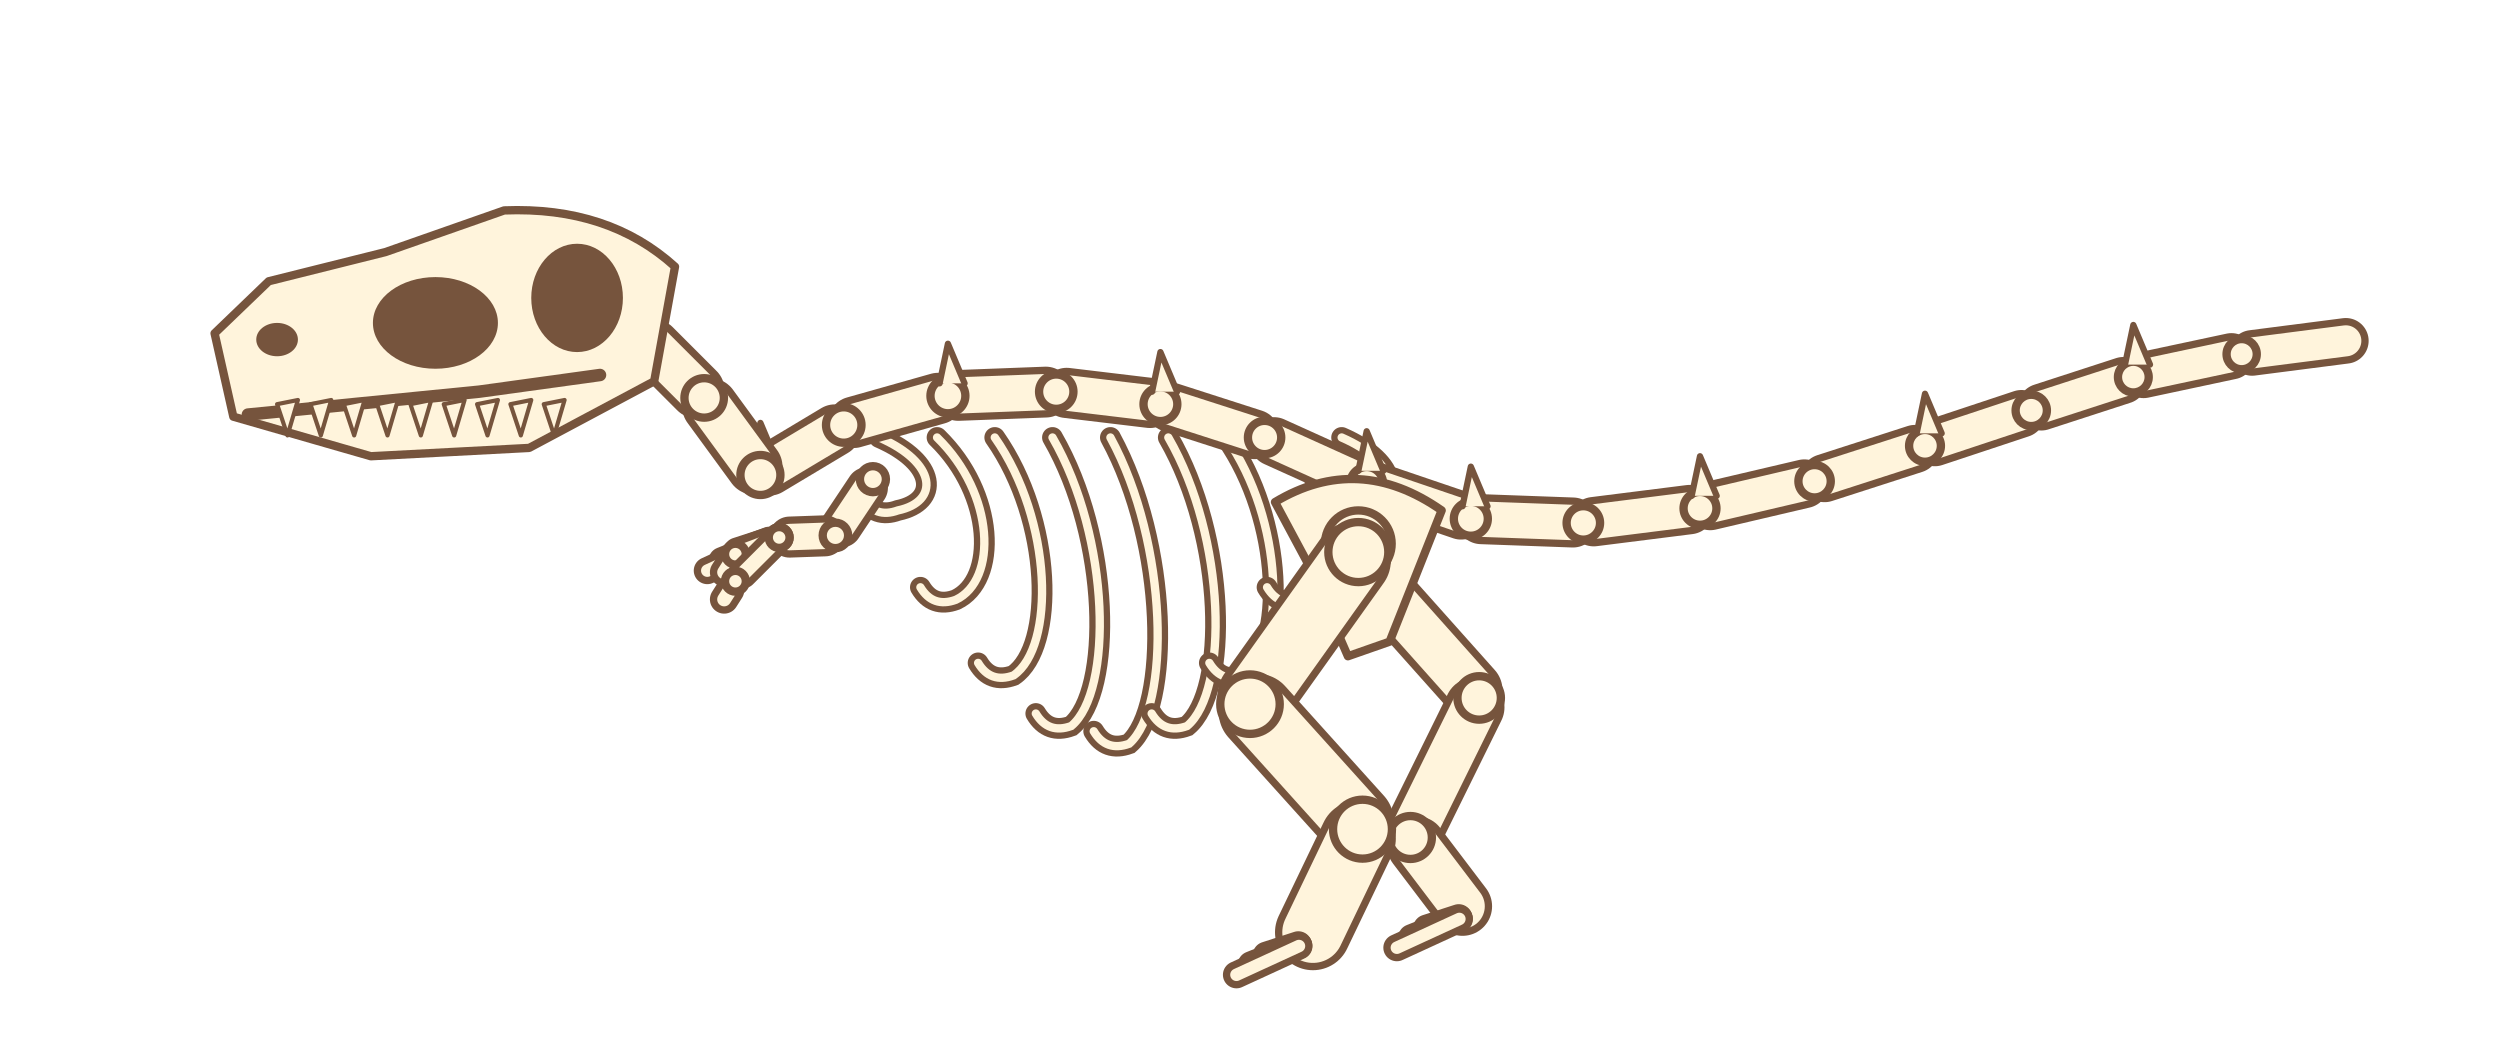
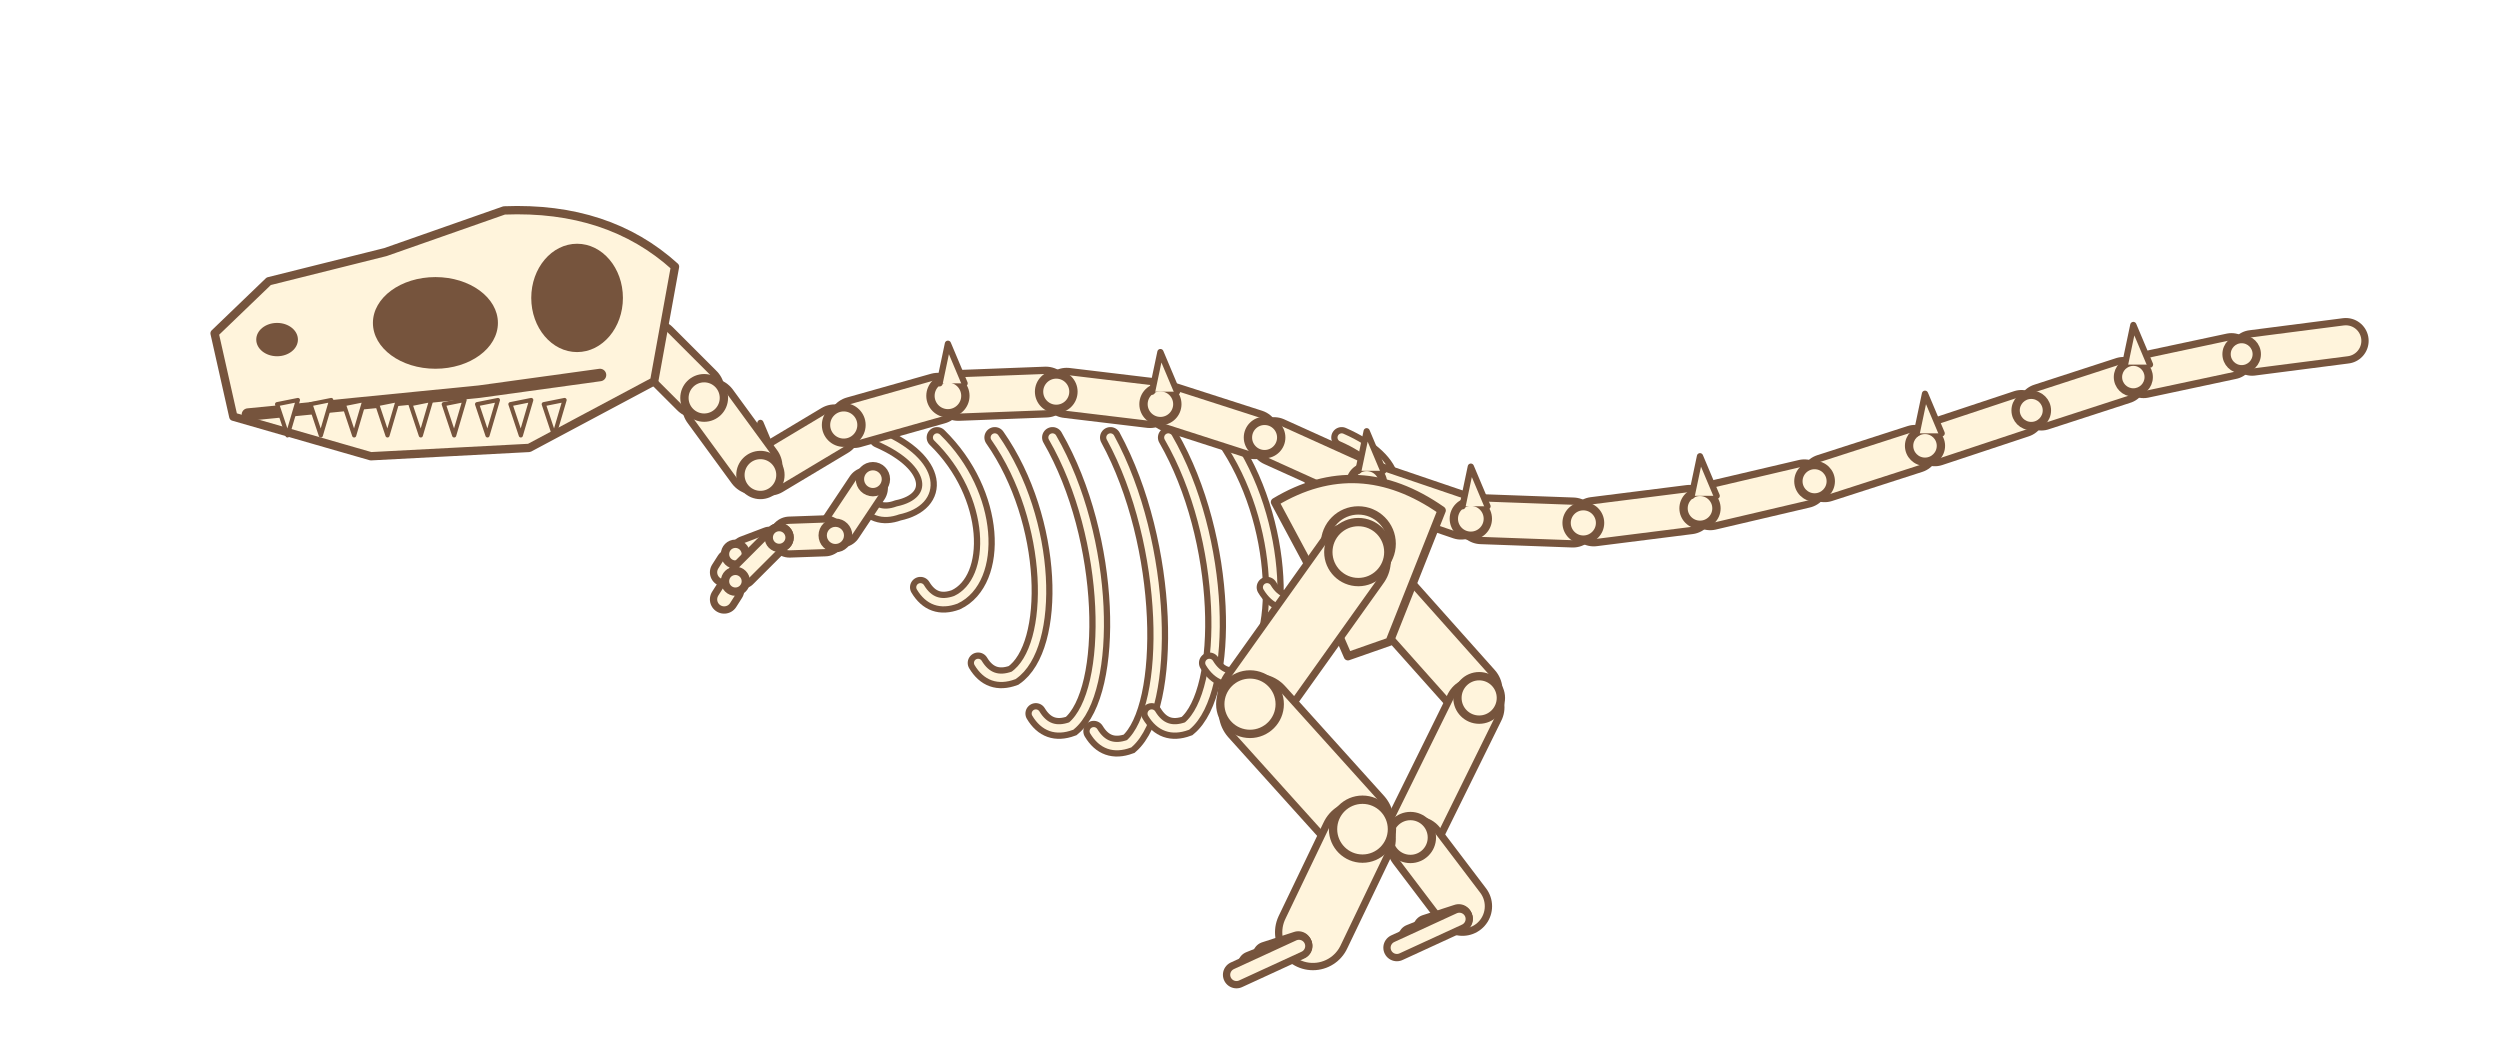
<svg xmlns="http://www.w3.org/2000/svg" width="1200" height="500" viewBox="0 0 1200 500" role="img" aria-labelledby="title desc">
  <path d="M647.3,264.7 L706.7,331.3" stroke="#76543d" stroke-width="29.0" stroke-linecap="round" />
  <path d="M647.3,264.7 L706.7,331.3" stroke="#fff4dc" stroke-width="22.0" stroke-linecap="round" />
  <circle cx="644" cy="261" r="10.56" fill="#fff4dc" stroke="#76543d" stroke-width="4" />
  <path d="M707.8,339.5 L679.2,397.5" stroke="#76543d" stroke-width="28.7" stroke-linecap="round" />
  <path d="M707.8,339.5 L679.2,397.5" stroke="#fff4dc" stroke-width="21.7" stroke-linecap="round" />
  <circle cx="710" cy="335" r="10.43" fill="#fff4dc" stroke="#76543d" stroke-width="4" />
  <path d="M680.0,406.0 L702.0,435.0" stroke="#76543d" stroke-width="28.4" stroke-linecap="round" />
  <path d="M680.0,406.0 L702.0,435.0" stroke="#fff4dc" stroke-width="21.4" stroke-linecap="round" />
  <circle cx="677" cy="402" r="10.3" fill="#fff4dc" stroke="#76543d" stroke-width="4" />
  <path d="M700.2,440.5 L684.8,445.5" stroke="#76543d" stroke-width="13" stroke-linecap="round" />
  <path d="M700.2,440.5 L684.8,445.5" stroke="#fff4dc" stroke-width="6" stroke-linecap="round" />
  <path d="M700.4,440.9 L677.6,450.1" stroke="#76543d" stroke-width="13" stroke-linecap="round" />
  <path d="M700.4,440.9 L677.6,450.1" stroke="#fff4dc" stroke-width="6" stroke-linecap="round" />
  <path d="M700.5,441.1 L670.5,454.9" stroke="#76543d" stroke-width="13" stroke-linecap="round" />
  <path d="M700.5,441.1 L670.5,454.9" stroke="#fff4dc" stroke-width="6" stroke-linecap="round" />
  <path d="M422.0,210.0 C450.0,222.2 451.0,240.8 431.0,245.0 Q420.0,249.0 414.0,239.0" fill="none" stroke="#76543d" stroke-width="10" stroke-linecap="round" />
  <path d="M422.0,210.0 C450.0,222.2 451.0,240.8 431.0,245.0 Q420.0,249.0 414.0,239.0" fill="none" stroke="#fff4dc" stroke-width="4" stroke-linecap="round" />
  <path d="M449.8,210.0 C477.8,237.3 478.8,278.5 458.8,287.9 Q447.8,291.9 441.8,281.9" fill="none" stroke="#76543d" stroke-width="10" stroke-linecap="round" />
  <path d="M449.8,210.0 C477.8,237.3 478.8,278.5 458.8,287.9 Q447.8,291.9 441.8,281.9" fill="none" stroke="#fff4dc" stroke-width="4" stroke-linecap="round" />
  <path d="M477.5,210.0 C505.5,250.0 506.5,310.5 486.5,324.2 Q475.5,328.2 469.5,318.2" fill="none" stroke="#76543d" stroke-width="10" stroke-linecap="round" />
  <path d="M477.5,210.0 C505.5,250.0 506.5,310.5 486.5,324.2 Q475.5,328.2 469.5,318.2" fill="none" stroke="#fff4dc" stroke-width="4" stroke-linecap="round" />
  <path d="M505.2,210.0 C533.2,258.5 534.2,331.9 514.2,348.5 Q503.2,352.5 497.2,342.5" fill="none" stroke="#76543d" stroke-width="10" stroke-linecap="round" />
  <path d="M505.2,210.0 C533.2,258.5 534.2,331.9 514.2,348.5 Q503.2,352.5 497.2,342.5" fill="none" stroke="#fff4dc" stroke-width="4" stroke-linecap="round" />
  <path d="M533.0,210.0 C561.0,261.4 562.0,339.4 542.0,357.0 Q531.0,361.0 525.0,351.0" fill="none" stroke="#76543d" stroke-width="10" stroke-linecap="round" />
  <path d="M533.0,210.0 C561.0,261.4 562.0,339.4 542.0,357.0 Q531.0,361.0 525.0,351.0" fill="none" stroke="#fff4dc" stroke-width="4" stroke-linecap="round" />
  <path d="M560.8,210.0 C588.8,258.5 589.8,331.9 569.8,348.5 Q558.8,352.5 552.8,342.5" fill="none" stroke="#76543d" stroke-width="10" stroke-linecap="round" />
  <path d="M560.8,210.0 C588.8,258.5 589.8,331.9 569.8,348.5 Q558.8,352.5 552.8,342.5" fill="none" stroke="#fff4dc" stroke-width="4" stroke-linecap="round" />
  <path d="M588.5,210.0 C616.5,250.0 617.5,310.5 597.5,324.2 Q586.5,328.2 580.5,318.2" fill="none" stroke="#76543d" stroke-width="10" stroke-linecap="round" />
  <path d="M588.5,210.0 C616.5,250.0 617.5,310.5 597.5,324.2 Q586.5,328.2 580.5,318.2" fill="none" stroke="#fff4dc" stroke-width="4" stroke-linecap="round" />
  <path d="M616.2,210.0 C644.2,237.3 645.2,278.5 625.2,287.9 Q614.2,291.9 608.2,281.9" fill="none" stroke="#76543d" stroke-width="10" stroke-linecap="round" />
  <path d="M616.2,210.0 C644.2,237.3 645.2,278.5 625.2,287.9 Q614.2,291.9 608.2,281.9" fill="none" stroke="#fff4dc" stroke-width="4" stroke-linecap="round" />
  <path d="M644.0,210.0 C672.0,222.2 673.0,240.8 653.0,245.0 Q642.0,249.0 636.0,239.0" fill="none" stroke="#76543d" stroke-width="10" stroke-linecap="round" />
  <path d="M644.0,210.0 C672.0,222.2 673.0,240.8 653.0,245.0 Q642.0,249.0 636.0,239.0" fill="none" stroke="#fff4dc" stroke-width="4" stroke-linecap="round" />
  <path d="M369.3,225.4 L400.7,206.6" stroke="#76543d" stroke-width="25.0" stroke-linecap="round" />
  <path d="M369.3,225.4 L400.7,206.6" stroke="#fff4dc" stroke-width="18.0" stroke-linecap="round" />
  <circle cx="365" cy="228" r="8.64" fill="#fff4dc" stroke="#76543d" stroke-width="4" />
  <path d="M361,222 l4,-19 l8,19" fill="#fff4dc" stroke="#76543d" stroke-width="3" stroke-linecap="round" stroke-linejoin="round" />
  <path d="M409.8,202.7 L450.2,191.3" stroke="#76543d" stroke-width="24.7" stroke-linecap="round" />
  <path d="M409.8,202.7 L450.2,191.3" stroke="#fff4dc" stroke-width="17.7" stroke-linecap="round" />
  <circle cx="405" cy="204" r="8.51" fill="#fff4dc" stroke="#76543d" stroke-width="4" />
  <path d="M460.0,189.8 L502.0,188.2" stroke="#76543d" stroke-width="24.4" stroke-linecap="round" />
  <path d="M460.0,189.8 L502.0,188.2" stroke="#fff4dc" stroke-width="17.4" stroke-linecap="round" />
  <circle cx="455" cy="190" r="8.38" fill="#fff4dc" stroke="#76543d" stroke-width="4" />
  <path d="M451,184 l4,-19 l8,19" fill="#fff4dc" stroke="#76543d" stroke-width="3" stroke-linecap="round" stroke-linejoin="round" />
  <path d="M512.0,188.6 L552.0,193.4" stroke="#76543d" stroke-width="24.1" stroke-linecap="round" />
  <path d="M512.0,188.6 L552.0,193.4" stroke="#fff4dc" stroke-width="17.1" stroke-linecap="round" />
  <circle cx="507" cy="188" r="8.25" fill="#fff4dc" stroke="#76543d" stroke-width="4" />
  <path d="M561.8,195.5 L602.2,208.5" stroke="#76543d" stroke-width="23.8" stroke-linecap="round" />
  <path d="M561.8,195.5 L602.2,208.5" stroke="#fff4dc" stroke-width="16.8" stroke-linecap="round" />
  <circle cx="557" cy="194" r="8.12" fill="#fff4dc" stroke="#76543d" stroke-width="4" />
  <path d="M553,188 l4,-19 l8,19" fill="#fff4dc" stroke="#76543d" stroke-width="3" stroke-linecap="round" stroke-linejoin="round" />
  <path d="M611.6,212.0 L651.4,230.0" stroke="#76543d" stroke-width="23.5" stroke-linecap="round" />
  <path d="M611.6,212.0 L651.4,230.0" stroke="#fff4dc" stroke-width="16.5" stroke-linecap="round" />
  <circle cx="607" cy="210" r="7.99" fill="#fff4dc" stroke="#76543d" stroke-width="4" />
  <path d="M660.7,233.6 L701.3,247.4" stroke="#76543d" stroke-width="23.2" stroke-linecap="round" />
  <path d="M660.7,233.6 L701.3,247.4" stroke="#fff4dc" stroke-width="16.2" stroke-linecap="round" />
  <circle cx="656" cy="232" r="7.86" fill="#fff4dc" stroke="#76543d" stroke-width="4" />
  <path d="M652,226 l4,-19 l8,19" fill="#fff4dc" stroke="#76543d" stroke-width="3" stroke-linecap="round" stroke-linejoin="round" />
  <path d="M711.0,249.2 L755.0,250.8" stroke="#76543d" stroke-width="24.0" stroke-linecap="round" />
  <path d="M711.0,249.2 L755.0,250.8" stroke="#fff4dc" stroke-width="17.0" stroke-linecap="round" />
  <circle cx="706" cy="249" r="8.16" fill="#fff4dc" stroke="#76543d" stroke-width="4" />
  <path d="M702,243 l4,-19 l8,19" fill="#fff4dc" stroke="#76543d" stroke-width="3" stroke-linecap="round" stroke-linejoin="round" />
  <path d="M765.0,250.4 L811.0,244.6" stroke="#76543d" stroke-width="23.7" stroke-linecap="round" />
  <path d="M765.0,250.4 L811.0,244.6" stroke="#fff4dc" stroke-width="16.7" stroke-linecap="round" />
  <circle cx="760" cy="251" r="8.03" fill="#fff4dc" stroke="#76543d" stroke-width="4" />
  <path d="M820.9,242.8 L866.1,232.2" stroke="#76543d" stroke-width="23.4" stroke-linecap="round" />
  <path d="M820.9,242.8 L866.1,232.2" stroke="#fff4dc" stroke-width="16.4" stroke-linecap="round" />
  <circle cx="816" cy="244" r="7.9" fill="#fff4dc" stroke="#76543d" stroke-width="4" />
  <path d="M812,238 l4,-19 l8,19" fill="#fff4dc" stroke="#76543d" stroke-width="3" stroke-linecap="round" stroke-linejoin="round" />
  <path d="M875.8,229.5 L919.2,215.5" stroke="#76543d" stroke-width="23.1" stroke-linecap="round" />
  <path d="M875.8,229.5 L919.2,215.5" stroke="#fff4dc" stroke-width="16.1" stroke-linecap="round" />
  <circle cx="871" cy="231" r="7.77" fill="#fff4dc" stroke="#76543d" stroke-width="4" />
  <path d="M928.7,212.4 L970.3,198.6" stroke="#76543d" stroke-width="22.8" stroke-linecap="round" />
  <path d="M928.7,212.4 L970.3,198.6" stroke="#fff4dc" stroke-width="15.8" stroke-linecap="round" />
  <circle cx="924" cy="214" r="7.64" fill="#fff4dc" stroke="#76543d" stroke-width="4" />
  <path d="M920,208 l4,-19 l8,19" fill="#fff4dc" stroke="#76543d" stroke-width="3" stroke-linecap="round" stroke-linejoin="round" />
  <path d="M979.8,195.4 L1019.2,182.6" stroke="#76543d" stroke-width="22.5" stroke-linecap="round" />
  <path d="M979.8,195.4 L1019.2,182.6" stroke="#fff4dc" stroke-width="15.5" stroke-linecap="round" />
  <circle cx="975" cy="197" r="7.51" fill="#fff4dc" stroke="#76543d" stroke-width="4" />
  <path d="M1028.9,180.0 L1071.1,171.0" stroke="#76543d" stroke-width="22.2" stroke-linecap="round" />
  <path d="M1028.9,180.0 L1071.1,171.0" stroke="#fff4dc" stroke-width="15.2" stroke-linecap="round" />
  <circle cx="1024" cy="181" r="7.38" fill="#fff4dc" stroke="#76543d" stroke-width="4" />
  <path d="M1020,175 l4,-19 l8,19" fill="#fff4dc" stroke="#76543d" stroke-width="3" stroke-linecap="round" stroke-linejoin="round" />
  <path d="M1081.0,169.4 L1126.0,163.6" stroke="#76543d" stroke-width="21.9" stroke-linecap="round" />
  <path d="M1081.0,169.4 L1126.0,163.6" stroke="#fff4dc" stroke-width="14.9" stroke-linecap="round" />
  <circle cx="1076" cy="170" r="7.25" fill="#fff4dc" stroke="#76543d" stroke-width="4" />
  <path d="M612,241 Q652,217 692,245 L667,308 L647,315 L627,269 Z" fill="#fff4dc" stroke="#76543d" stroke-width="4" stroke-linecap="round" stroke-linejoin="round" />
  <circle cx="652" cy="261" r="16" fill="#fff4dc" stroke="#76543d" stroke-width="4" />
  <path d="M649.1,269.1 L602.9,333.9" stroke="#76543d" stroke-width="37.0" stroke-linecap="round" />
  <path d="M649.1,269.1 L602.9,333.9" stroke="#fff4dc" stroke-width="30.0" stroke-linecap="round" />
  <circle cx="652" cy="265" r="14.4" fill="#fff4dc" stroke="#76543d" stroke-width="4" />
  <path d="M603.3,341.7 L650.7,394.3" stroke="#76543d" stroke-width="36.7" stroke-linecap="round" />
  <path d="M603.3,341.7 L650.7,394.3" stroke="#fff4dc" stroke-width="29.7" stroke-linecap="round" />
  <circle cx="600" cy="338" r="14.27" fill="#fff4dc" stroke="#76543d" stroke-width="4" />
  <path d="M651.8,402.5 L630.2,447.5" stroke="#76543d" stroke-width="36.4" stroke-linecap="round" />
  <path d="M651.8,402.5 L630.2,447.5" stroke="#fff4dc" stroke-width="29.4" stroke-linecap="round" />
  <circle cx="654" cy="398" r="14.14" fill="#fff4dc" stroke="#76543d" stroke-width="4" />
  <path d="M623.2,453.5 L607.8,458.5" stroke="#76543d" stroke-width="13" stroke-linecap="round" />
  <path d="M623.2,453.5 L607.8,458.5" stroke="#fff4dc" stroke-width="6" stroke-linecap="round" />
  <path d="M623.4,453.9 L600.6,463.1" stroke="#76543d" stroke-width="13" stroke-linecap="round" />
  <path d="M623.4,453.9 L600.6,463.1" stroke="#fff4dc" stroke-width="6" stroke-linecap="round" />
  <path d="M623.5,454.1 L593.5,467.9" stroke="#76543d" stroke-width="13" stroke-linecap="round" />
  <path d="M623.5,454.1 L593.5,467.9" stroke="#fff4dc" stroke-width="6" stroke-linecap="round" />
  <path d="M362.1,224.0 L340.9,195.0" stroke="#76543d" stroke-width="27.0" stroke-linecap="round" />
  <path d="M362.1,224.0 L340.9,195.0" stroke="#fff4dc" stroke-width="20.0" stroke-linecap="round" />
  <circle cx="365" cy="228" r="9.6" fill="#fff4dc" stroke="#76543d" stroke-width="4" />
  <path d="M334.5,187.5 L313.5,166.5" stroke="#76543d" stroke-width="26.7" stroke-linecap="round" />
  <path d="M334.5,187.5 L313.5,166.5" stroke="#fff4dc" stroke-width="19.7" stroke-linecap="round" />
  <circle cx="338" cy="191" r="9.47" fill="#fff4dc" stroke="#76543d" stroke-width="4" />
  <path d="M324,128 Q292,99 242,101 L185,121 L129,135 L103,160 L112,200 L178,219 L254,215 L314,183 Z" fill="#fff4dc" stroke="#76543d" stroke-width="4" stroke-linecap="round" stroke-linejoin="round" />
  <ellipse cx="277" cy="143" rx="22" ry="26" fill="#76543d" />
  <ellipse cx="209" cy="155" rx="30" ry="22" fill="#76543d" />
  <ellipse cx="133" cy="163" rx="10" ry="8" fill="#76543d" />
  <path d="M119,199 L230,188 L288,180" fill="none" stroke="#76543d" stroke-width="6" stroke-linecap="round" stroke-linejoin="round" />
  <path d="M133,194 l5,15 l5,-17 Z" fill="#fff4dc" stroke="#76543d" stroke-width="2" stroke-linecap="round" stroke-linejoin="round" />
  <path d="M149,194 l5,15 l5,-17 Z" fill="#fff4dc" stroke="#76543d" stroke-width="2" stroke-linecap="round" stroke-linejoin="round" />
  <path d="M165,194 l5,15 l5,-17 Z" fill="#fff4dc" stroke="#76543d" stroke-width="2" stroke-linecap="round" stroke-linejoin="round" />
  <path d="M181,194 l5,15 l5,-17 Z" fill="#fff4dc" stroke="#76543d" stroke-width="2" stroke-linecap="round" stroke-linejoin="round" />
  <path d="M197,194 l5,15 l5,-17 Z" fill="#fff4dc" stroke="#76543d" stroke-width="2" stroke-linecap="round" stroke-linejoin="round" />
  <path d="M213,194 l5,15 l5,-17 Z" fill="#fff4dc" stroke="#76543d" stroke-width="2" stroke-linecap="round" stroke-linejoin="round" />
  <path d="M229,194 l5,15 l5,-17 Z" fill="#fff4dc" stroke="#76543d" stroke-width="2" stroke-linecap="round" stroke-linejoin="round" />
  <path d="M245,194 l5,15 l5,-17 Z" fill="#fff4dc" stroke="#76543d" stroke-width="2" stroke-linecap="round" stroke-linejoin="round" />
  <path d="M261,194 l5,15 l5,-17 Z" fill="#fff4dc" stroke="#76543d" stroke-width="2" stroke-linecap="round" stroke-linejoin="round" />
  <path d="M416.2,234.2 L403.8,252.8" stroke="#76543d" stroke-width="20.0" stroke-linecap="round" />
  <path d="M416.2,234.2 L403.8,252.8" stroke="#fff4dc" stroke-width="13.0" stroke-linecap="round" />
  <circle cx="419" cy="230" r="6.24" fill="#fff4dc" stroke="#76543d" stroke-width="4" />
  <path d="M396.0,257.2 L379.0,257.8" stroke="#76543d" stroke-width="19.7" stroke-linecap="round" />
  <path d="M396.0,257.2 L379.0,257.8" stroke="#fff4dc" stroke-width="12.7" stroke-linecap="round" />
  <circle cx="401" cy="257" r="6.11" fill="#fff4dc" stroke="#76543d" stroke-width="4" />
-   <path d="M369.2,259.5 L353.8,264.5" stroke="#76543d" stroke-width="13" stroke-linecap="round" />
-   <path d="M369.2,259.5 L353.8,264.5" stroke="#fff4dc" stroke-width="6" stroke-linecap="round" />
-   <path d="M369.4,259.9 L346.6,269.1" stroke="#76543d" stroke-width="13" stroke-linecap="round" />
-   <path d="M369.4,259.9 L346.6,269.1" stroke="#fff4dc" stroke-width="6" stroke-linecap="round" />
-   <path d="M369.5,260.1 L339.5,273.9" stroke="#76543d" stroke-width="13" stroke-linecap="round" />
-   <path d="M369.5,260.1 L339.5,273.9" stroke="#fff4dc" stroke-width="6" stroke-linecap="round" />
  <path d="M369.3,259.8 L357.7,264.2" stroke="#76543d" stroke-width="14.0" stroke-linecap="round" />
  <path d="M369.3,259.8 L357.7,264.2" stroke="#fff4dc" stroke-width="7.0" stroke-linecap="round" />
  <circle cx="374" cy="258" r="5" fill="#fff4dc" stroke="#76543d" stroke-width="4" />
  <path d="M350.4,270.3 L347.6,274.7" stroke="#76543d" stroke-width="13.7" stroke-linecap="round" />
  <path d="M350.4,270.3 L347.6,274.7" stroke="#fff4dc" stroke-width="6.7" stroke-linecap="round" />
  <circle cx="353" cy="266" r="5" fill="#fff4dc" stroke="#76543d" stroke-width="4" />
  <path d="M370.5,261.5 L356.5,275.5" stroke="#76543d" stroke-width="14.0" stroke-linecap="round" />
  <path d="M370.5,261.5 L356.5,275.5" stroke="#fff4dc" stroke-width="7.0" stroke-linecap="round" />
  <circle cx="374" cy="258" r="5" fill="#fff4dc" stroke="#76543d" stroke-width="4" />
  <path d="M350.4,283.3 L347.6,287.7" stroke="#76543d" stroke-width="13.7" stroke-linecap="round" />
  <path d="M350.4,283.3 L347.6,287.7" stroke="#fff4dc" stroke-width="6.7" stroke-linecap="round" />
  <circle cx="353" cy="279" r="5" fill="#fff4dc" stroke="#76543d" stroke-width="4" />
</svg>
